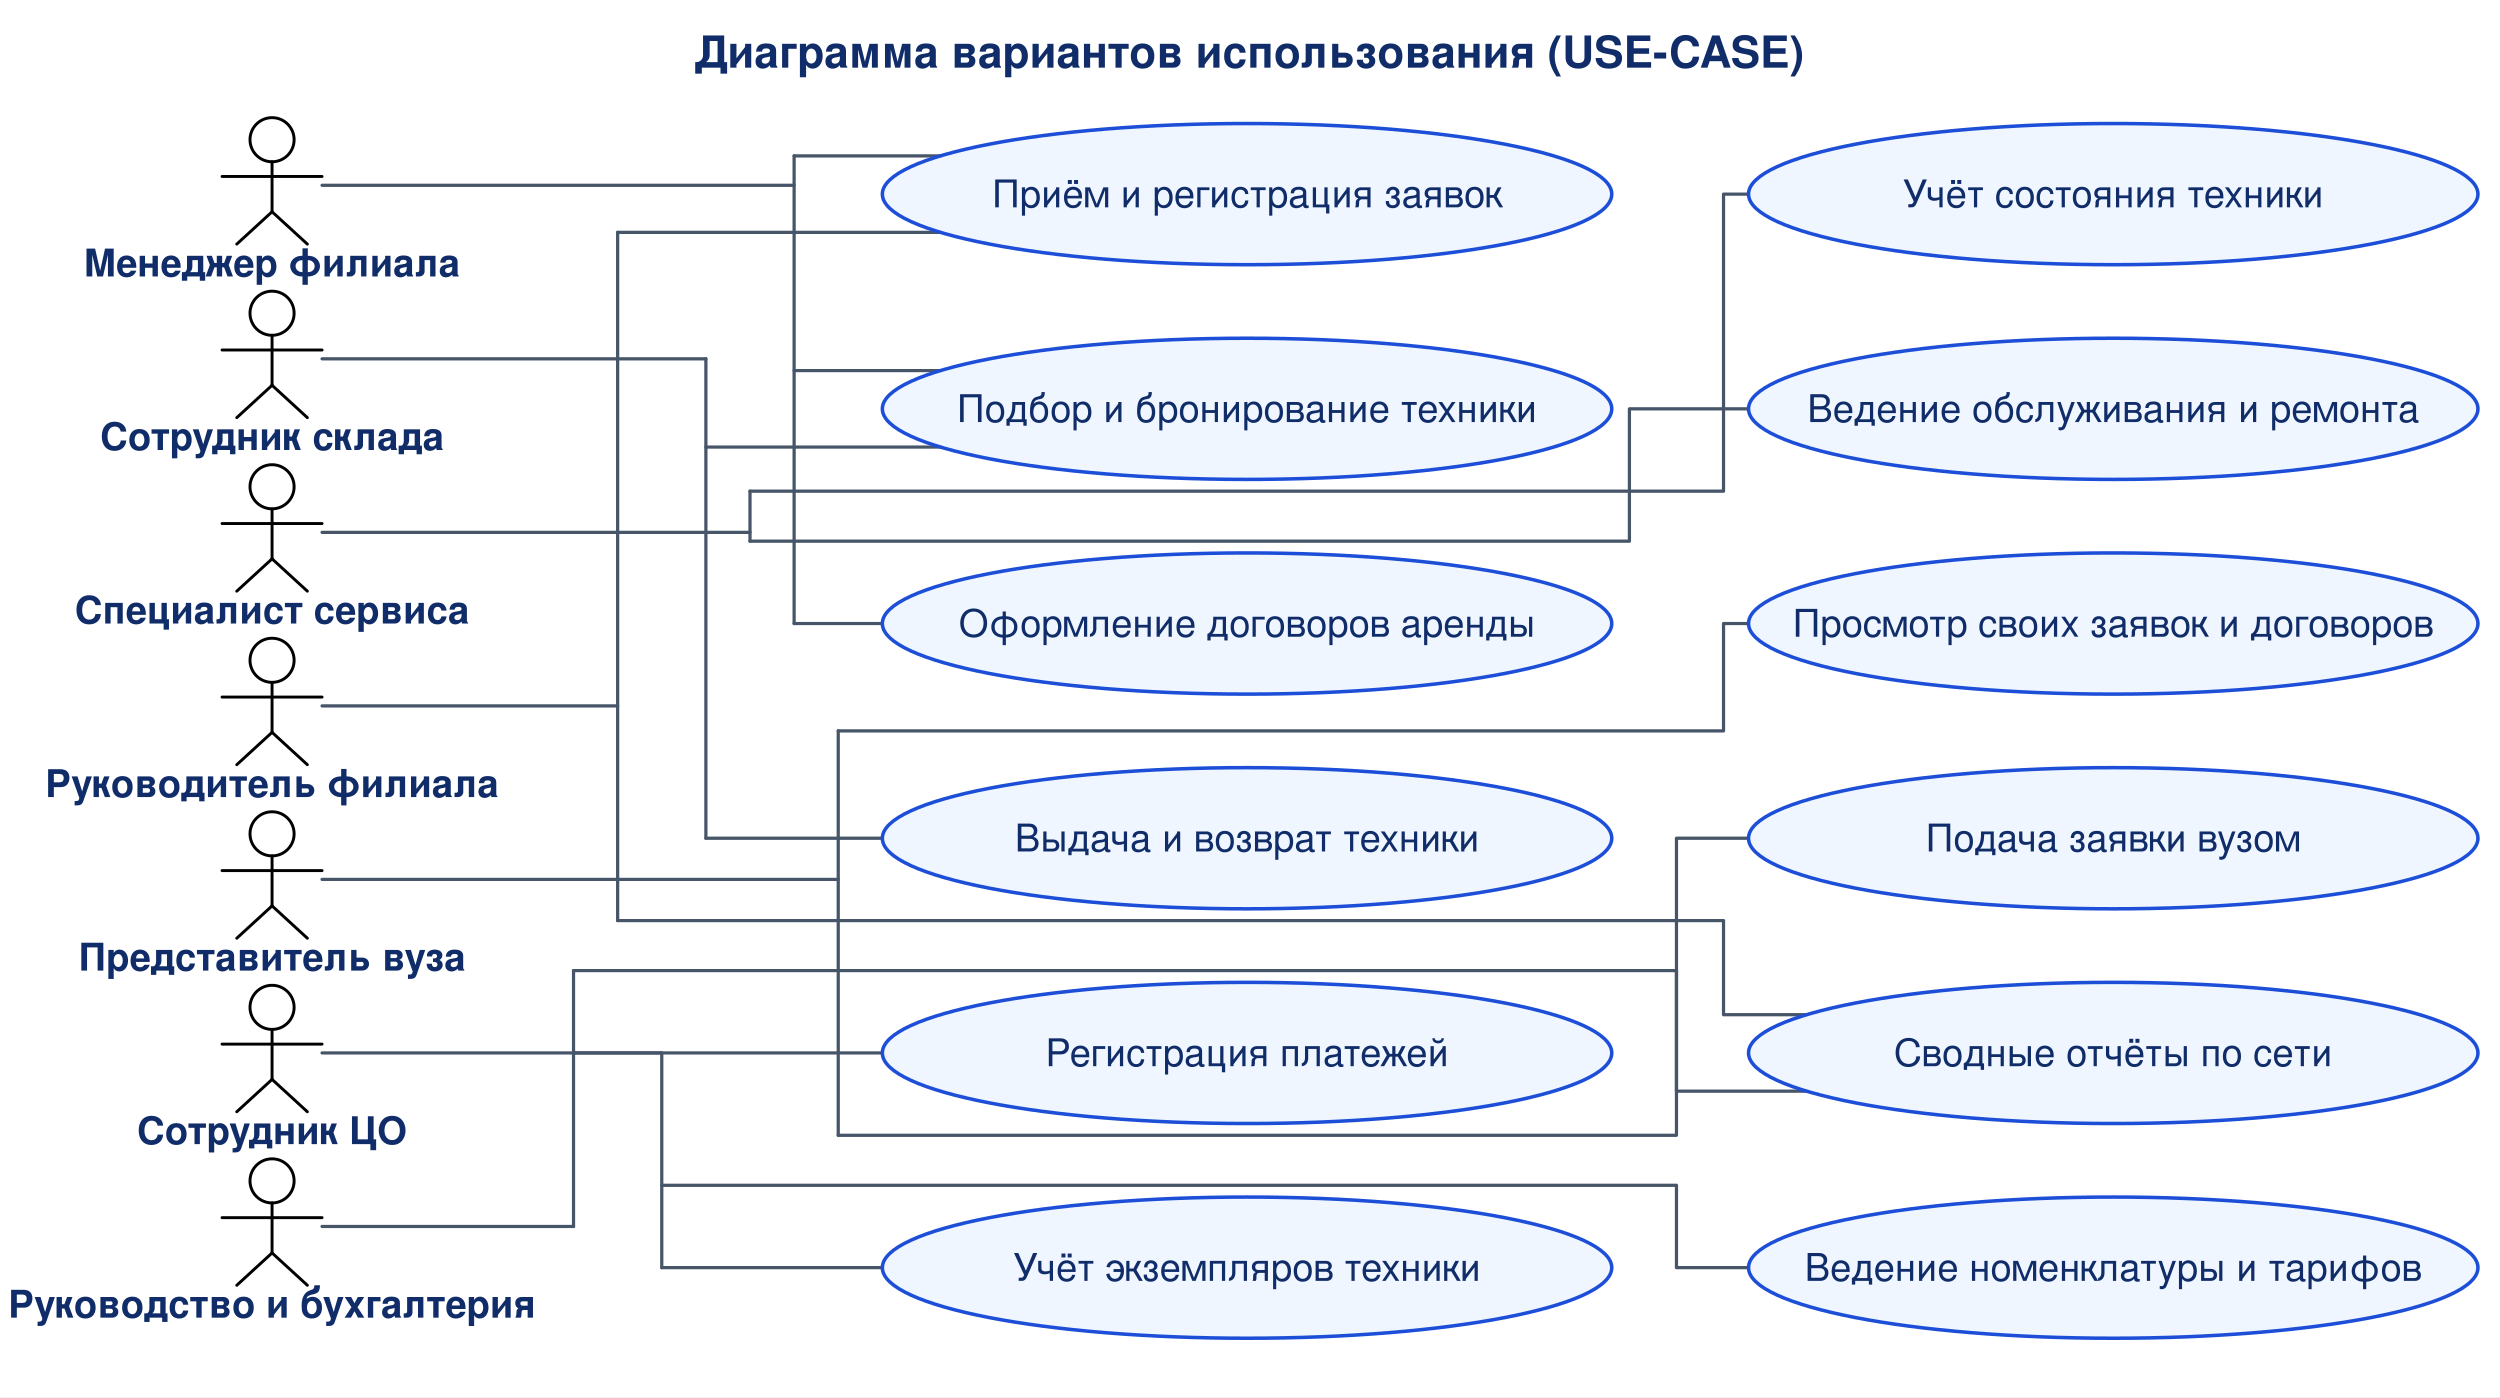
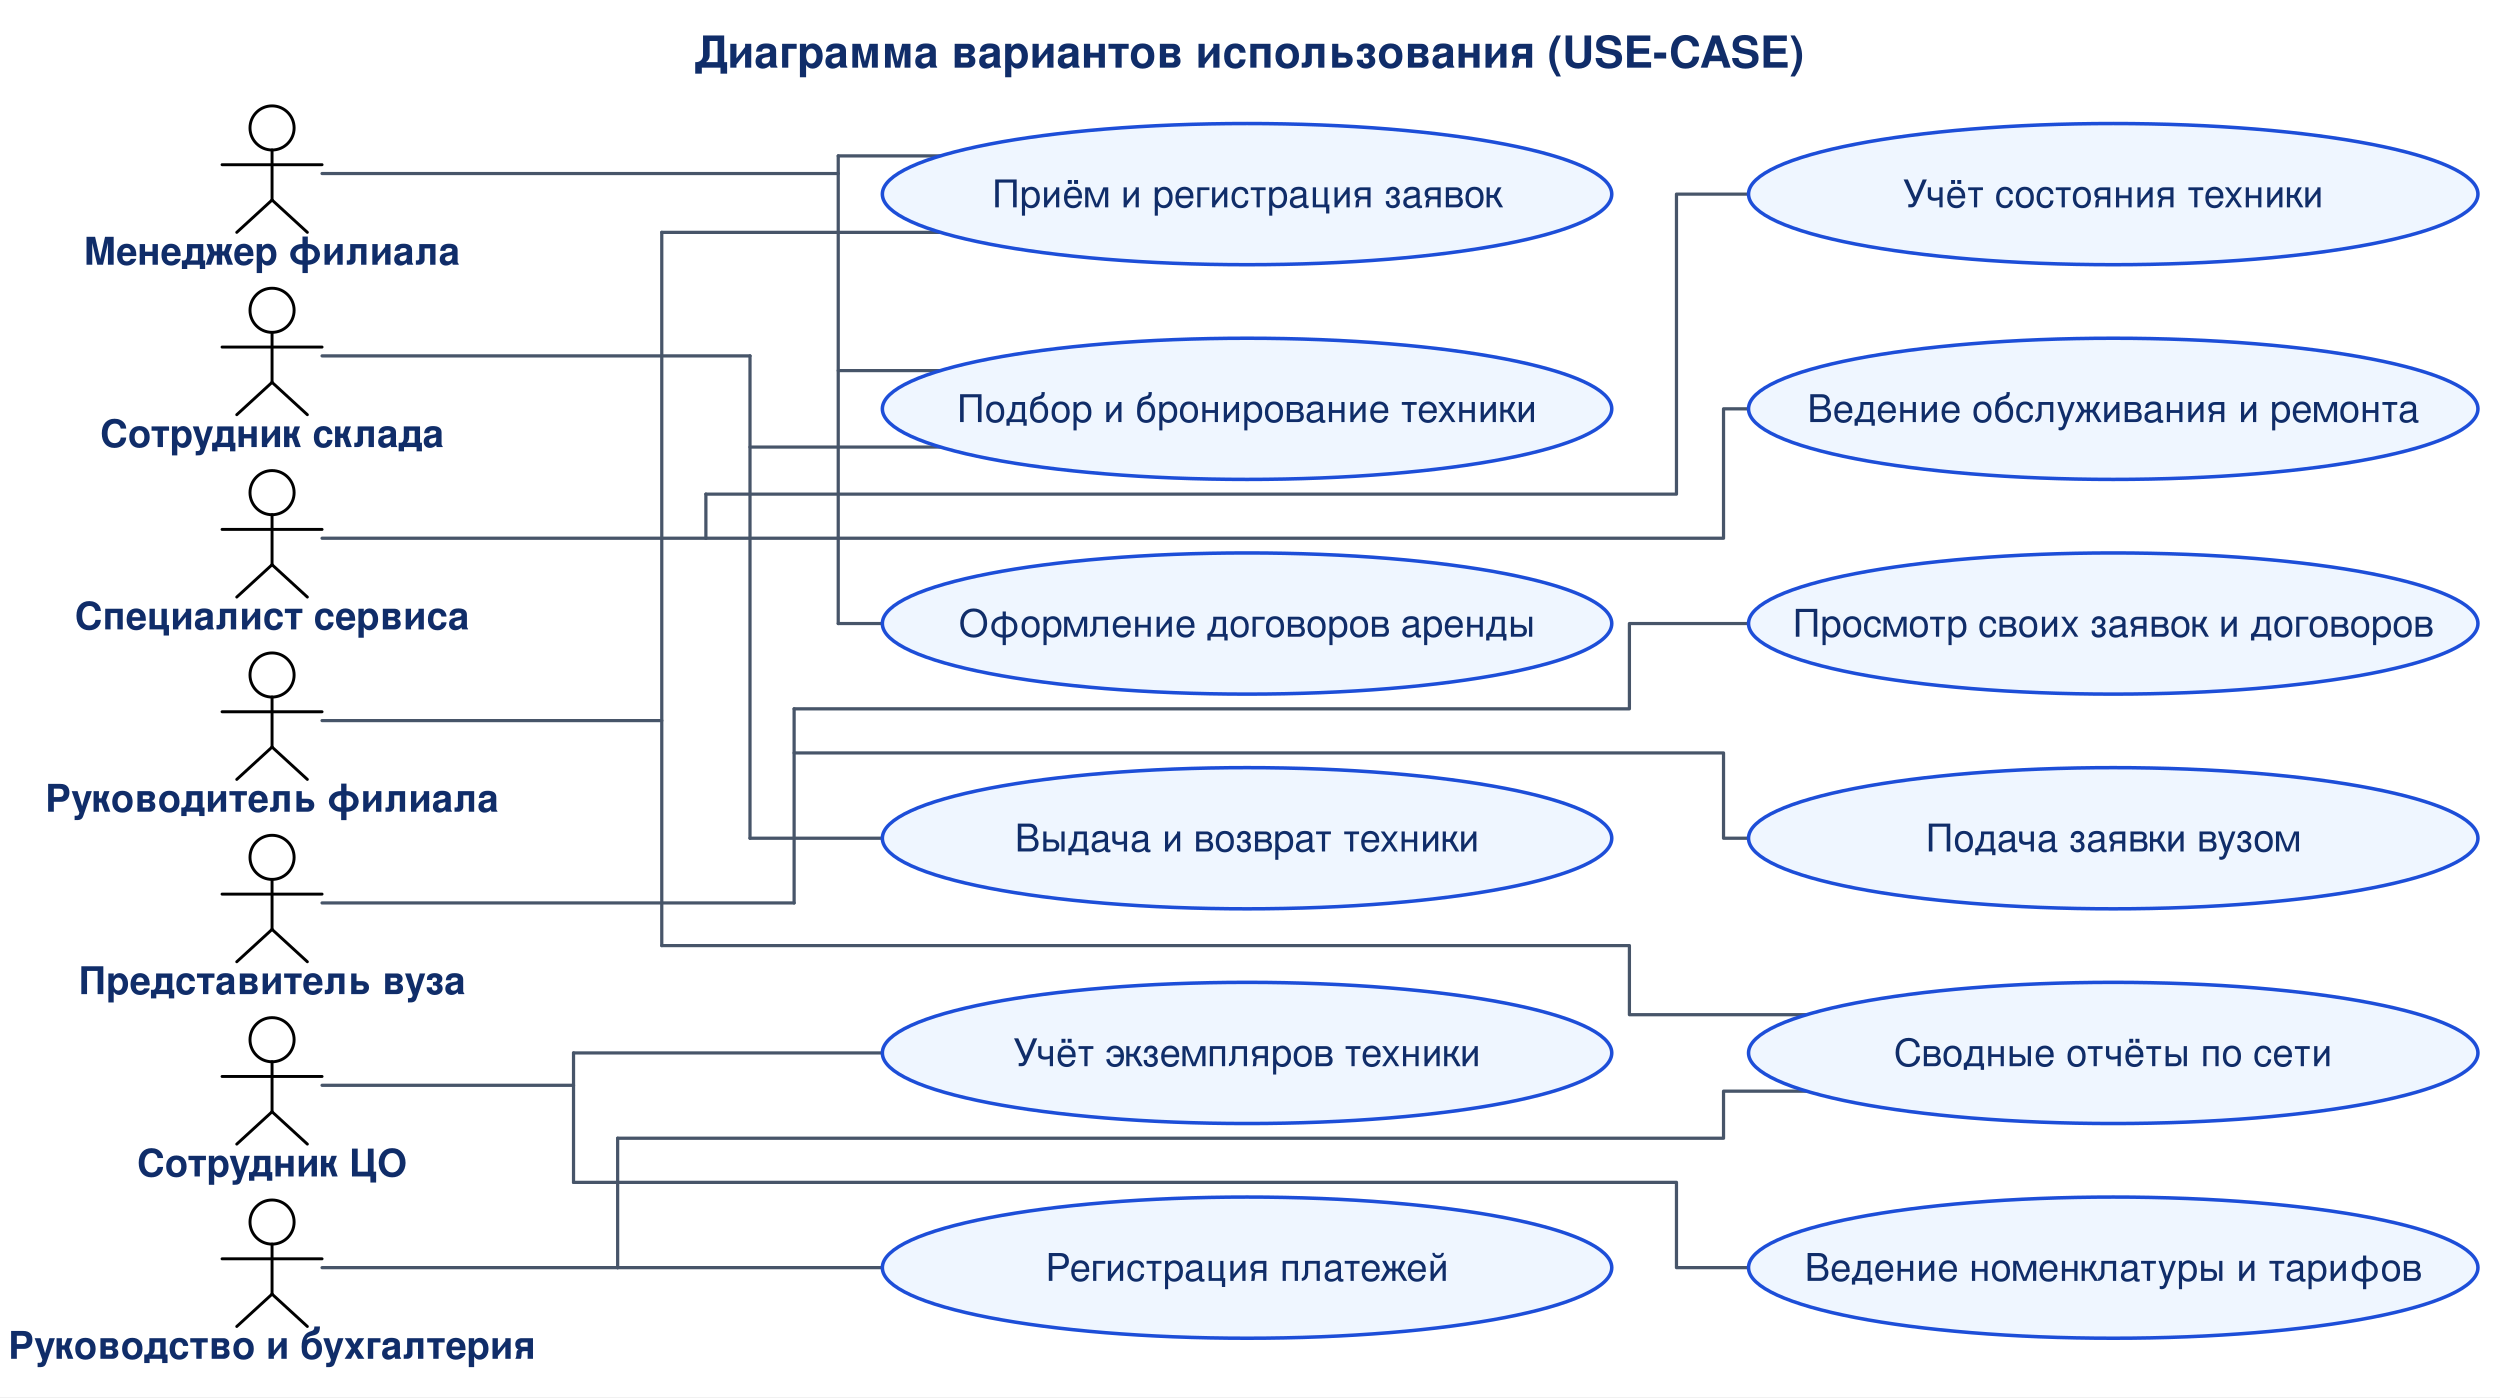
<svg xmlns="http://www.w3.org/2000/svg" width="1700" height="950" viewBox="0 0 1700 950">
  <rect width="100%" height="100%" fill="#ffffff" />
  <text x="850.0" y="46" font-family="Helvetica, Arial, sans-serif" font-size="30" font-weight="bold" text-anchor="middle" fill="#102D69">Диаграмма вариантов использования (USE-CASE)</text>
-   <polyline points="219,126 540,126" fill="none" stroke="#475569" stroke-width="2.2" stroke-linecap="round" stroke-linejoin="round" />
-   <line x1="540" y1="106.0" x2="540" y2="424.0" stroke="#475569" stroke-width="2.2" stroke-linecap="round" />
-   <polyline points="540,106.0 640.5,106.0" fill="none" stroke="#475569" stroke-width="2.2" stroke-linecap="round" stroke-linejoin="round" />
-   <polyline points="540,252.0 640.5,252.0" fill="none" stroke="#475569" stroke-width="2.2" stroke-linecap="round" stroke-linejoin="round" />
-   <polyline points="540,424.0 601.0,424.0" fill="none" stroke="#475569" stroke-width="2.2" stroke-linecap="round" stroke-linejoin="round" />
-   <polyline points="219,244 480,244" fill="none" stroke="#475569" stroke-width="2.2" stroke-linecap="round" stroke-linejoin="round" />
-   <line x1="480" y1="244" x2="480" y2="570.0" stroke="#475569" stroke-width="2.2" stroke-linecap="round" />
-   <polyline points="480,304.0 640.5,304.0" fill="none" stroke="#475569" stroke-width="2.2" stroke-linecap="round" stroke-linejoin="round" />
-   <polyline points="480,570.0 601.0,570.0" fill="none" stroke="#475569" stroke-width="2.2" stroke-linecap="round" stroke-linejoin="round" />
-   <polyline points="219,362 510,362" fill="none" stroke="#475569" stroke-width="2.2" stroke-linecap="round" stroke-linejoin="round" />
-   <line x1="510" y1="334" x2="510" y2="368" stroke="#475569" stroke-width="2.2" stroke-linecap="round" />
-   <polyline points="510,334 1172,334 1172,132.0 1190.0,132.0" fill="none" stroke="#475569" stroke-width="2.2" stroke-linecap="round" stroke-linejoin="round" />
-   <polyline points="510,368 1108,368 1108,278.0 1190.0,278.0" fill="none" stroke="#475569" stroke-width="2.2" stroke-linecap="round" stroke-linejoin="round" />
-   <polyline points="219,480 420,480" fill="none" stroke="#475569" stroke-width="2.2" stroke-linecap="round" stroke-linejoin="round" />
-   <line x1="420" y1="158.0" x2="420" y2="626" stroke="#475569" stroke-width="2.2" stroke-linecap="round" />
-   <polyline points="420,158.0 640.5,158.0" fill="none" stroke="#475569" stroke-width="2.2" stroke-linecap="round" stroke-linejoin="round" />
-   <polyline points="420,626 1172,626 1172,690.0 1229.5,690.0" fill="none" stroke="#475569" stroke-width="2.2" stroke-linecap="round" stroke-linejoin="round" />
-   <polyline points="219,598 570,598" fill="none" stroke="#475569" stroke-width="2.2" stroke-linecap="round" stroke-linejoin="round" />
-   <line x1="570" y1="497.0" x2="570" y2="772" stroke="#475569" stroke-width="2.2" stroke-linecap="round" />
-   <polyline points="570,772 1140,772 1140,570.0 1190.0,570.0" fill="none" stroke="#475569" stroke-width="2.2" stroke-linecap="round" stroke-linejoin="round" />
-   <polyline points="570,497.0 1172,497.0 1172,424.0 1190.0,424.0" fill="none" stroke="#475569" stroke-width="2.2" stroke-linecap="round" stroke-linejoin="round" />
-   <polyline points="219,716 450,716" fill="none" stroke="#475569" stroke-width="2.2" stroke-linecap="round" stroke-linejoin="round" />
-   <line x1="450" y1="716" x2="450" y2="862.0" stroke="#475569" stroke-width="2.2" stroke-linecap="round" />
-   <polyline points="450,862.0 601.0,862.0" fill="none" stroke="#475569" stroke-width="2.2" stroke-linecap="round" stroke-linejoin="round" />
-   <polyline points="450,806 1140,806 1140,862.0 1190.0,862.0" fill="none" stroke="#475569" stroke-width="2.2" stroke-linecap="round" stroke-linejoin="round" />
-   <polyline points="219,834 390,834" fill="none" stroke="#475569" stroke-width="2.2" stroke-linecap="round" stroke-linejoin="round" />
-   <line x1="390" y1="660" x2="390" y2="834" stroke="#475569" stroke-width="2.2" stroke-linecap="round" />
+   <polyline points="219,118 570,118" fill="none" stroke="#475569" stroke-width="2.2" stroke-linecap="round" stroke-linejoin="round" />
+   <line x1="570" y1="106.0" x2="570" y2="424.0" stroke="#475569" stroke-width="2.2" stroke-linecap="round" />
+   <polyline points="570,106.0 640.5,106.0" fill="none" stroke="#475569" stroke-width="2.2" stroke-linecap="round" stroke-linejoin="round" />
+   <polyline points="570,252.0 640.5,252.0" fill="none" stroke="#475569" stroke-width="2.2" stroke-linecap="round" stroke-linejoin="round" />
+   <polyline points="570,424.0 601.0,424.0" fill="none" stroke="#475569" stroke-width="2.2" stroke-linecap="round" stroke-linejoin="round" />
+   <polyline points="219,242 510,242" fill="none" stroke="#475569" stroke-width="2.2" stroke-linecap="round" stroke-linejoin="round" />
+   <line x1="510" y1="242" x2="510" y2="570.0" stroke="#475569" stroke-width="2.2" stroke-linecap="round" />
+   <polyline points="510,304.0 640.5,304.0" fill="none" stroke="#475569" stroke-width="2.2" stroke-linecap="round" stroke-linejoin="round" />
+   <polyline points="510,570.0 601.0,570.0" fill="none" stroke="#475569" stroke-width="2.2" stroke-linecap="round" stroke-linejoin="round" />
+   <polyline points="219,366 480,366" fill="none" stroke="#475569" stroke-width="2.2" stroke-linecap="round" stroke-linejoin="round" />
+   <line x1="480" y1="336" x2="480" y2="366" stroke="#475569" stroke-width="2.2" stroke-linecap="round" />
+   <polyline points="480,336 1140,336 1140,132.0 1190.0,132.0" fill="none" stroke="#475569" stroke-width="2.2" stroke-linecap="round" stroke-linejoin="round" />
+   <polyline points="480,366 1172,366 1172,278.0 1190.0,278.0" fill="none" stroke="#475569" stroke-width="2.2" stroke-linecap="round" stroke-linejoin="round" />
+   <polyline points="219,490 450,490" fill="none" stroke="#475569" stroke-width="2.2" stroke-linecap="round" stroke-linejoin="round" />
+   <line x1="450" y1="158.0" x2="450" y2="643.0" stroke="#475569" stroke-width="2.2" stroke-linecap="round" />
+   <polyline points="450,158.0 640.5,158.0" fill="none" stroke="#475569" stroke-width="2.2" stroke-linecap="round" stroke-linejoin="round" />
+   <polyline points="450,643.0 1108,643.0 1108,690.0 1229.5,690.0" fill="none" stroke="#475569" stroke-width="2.2" stroke-linecap="round" stroke-linejoin="round" />
+   <polyline points="219,614 540,614" fill="none" stroke="#475569" stroke-width="2.2" stroke-linecap="round" stroke-linejoin="round" />
+   <line x1="540" y1="482" x2="540" y2="614" stroke="#475569" stroke-width="2.2" stroke-linecap="round" />
+   <polyline points="540,512 1172,512 1172,570.0 1190.0,570.0" fill="none" stroke="#475569" stroke-width="2.2" stroke-linecap="round" stroke-linejoin="round" />
+   <polyline points="540,482 1108,482 1108,424.0 1190.0,424.0" fill="none" stroke="#475569" stroke-width="2.2" stroke-linecap="round" stroke-linejoin="round" />
+   <polyline points="219,738 390,738" fill="none" stroke="#475569" stroke-width="2.2" stroke-linecap="round" stroke-linejoin="round" />
+   <line x1="390" y1="716.0" x2="390" y2="804" stroke="#475569" stroke-width="2.2" stroke-linecap="round" />
  <polyline points="390,716.0 601.0,716.0" fill="none" stroke="#475569" stroke-width="2.2" stroke-linecap="round" stroke-linejoin="round" />
-   <polyline points="390,660 1140,660 1140,742.0 1229.5,742.0" fill="none" stroke="#475569" stroke-width="2.2" stroke-linecap="round" stroke-linejoin="round" />
+   <polyline points="390,804 1140,804 1140,862.0 1190.0,862.0" fill="none" stroke="#475569" stroke-width="2.2" stroke-linecap="round" stroke-linejoin="round" />
+   <polyline points="219,862 420,862" fill="none" stroke="#475569" stroke-width="2.2" stroke-linecap="round" stroke-linejoin="round" />
+   <line x1="420" y1="774" x2="420" y2="862" stroke="#475569" stroke-width="2.2" stroke-linecap="round" />
+   <polyline points="420,862.0 601.0,862.0" fill="none" stroke="#475569" stroke-width="2.2" stroke-linecap="round" stroke-linejoin="round" />
+   <polyline points="420,774 1172,774 1172,742.0 1229.5,742.0" fill="none" stroke="#475569" stroke-width="2.2" stroke-linecap="round" stroke-linejoin="round" />
  <ellipse cx="848" cy="132" rx="248" ry="48" fill="#eff6ff" stroke="#1d4ed8" stroke-width="2.4" />
  <text x="848" y="141" font-family="Helvetica, Arial, sans-serif" font-size="26" font-weight="normal" text-anchor="middle" fill="#102D69">Приём и регистрация заявок</text>
  <ellipse cx="848" cy="278" rx="248" ry="48" fill="#eff6ff" stroke="#1d4ed8" stroke-width="2.4" />
  <text x="848" y="287" font-family="Helvetica, Arial, sans-serif" font-size="26" font-weight="normal" text-anchor="middle" fill="#102D69">Подбор и бронирование техники</text>
  <ellipse cx="848" cy="424" rx="248" ry="48" fill="#eff6ff" stroke="#1d4ed8" stroke-width="2.4" />
  <text x="848" y="433" font-family="Helvetica, Arial, sans-serif" font-size="26" font-weight="normal" text-anchor="middle" fill="#102D69">Оформление договоров аренды</text>
  <ellipse cx="848" cy="570" rx="248" ry="48" fill="#eff6ff" stroke="#1d4ed8" stroke-width="2.4" />
  <text x="848" y="579" font-family="Helvetica, Arial, sans-serif" font-size="26" font-weight="normal" text-anchor="middle" fill="#102D69">Выдача и возврат техники</text>
+   <ellipse cx="848" cy="862" rx="248" ry="48" fill="#eff6ff" stroke="#1d4ed8" stroke-width="2.4" />
+   <text x="848" y="871" font-family="Helvetica, Arial, sans-serif" font-size="26" font-weight="normal" text-anchor="middle" fill="#102D69">Регистрация платежей</text>
  <ellipse cx="848" cy="716" rx="248" ry="48" fill="#eff6ff" stroke="#1d4ed8" stroke-width="2.4" />
-   <text x="848" y="725" font-family="Helvetica, Arial, sans-serif" font-size="26" font-weight="normal" text-anchor="middle" fill="#102D69">Регистрация платежей</text>
-   <ellipse cx="848" cy="862" rx="248" ry="48" fill="#eff6ff" stroke="#1d4ed8" stroke-width="2.4" />
-   <text x="848" y="871" font-family="Helvetica, Arial, sans-serif" font-size="26" font-weight="normal" text-anchor="middle" fill="#102D69">Учёт экземпляров техники</text>
+   <text x="848" y="725" font-family="Helvetica, Arial, sans-serif" font-size="26" font-weight="normal" text-anchor="middle" fill="#102D69">Учёт экземпляров техники</text>
  <ellipse cx="1437" cy="132" rx="248" ry="48" fill="#eff6ff" stroke="#1d4ed8" stroke-width="2.4" />
  <text x="1437" y="141" font-family="Helvetica, Arial, sans-serif" font-size="26" font-weight="normal" text-anchor="middle" fill="#102D69">Учёт состояния техники</text>
  <ellipse cx="1437" cy="278" rx="248" ry="48" fill="#eff6ff" stroke="#1d4ed8" stroke-width="2.4" />
  <text x="1437" y="287" font-family="Helvetica, Arial, sans-serif" font-size="26" font-weight="normal" text-anchor="middle" fill="#102D69">Ведение обслуживания и ремонта</text>
  <ellipse cx="1437" cy="570" rx="248" ry="48" fill="#eff6ff" stroke="#1d4ed8" stroke-width="2.4" />
  <text x="1437" y="579" font-family="Helvetica, Arial, sans-serif" font-size="26" font-weight="normal" text-anchor="middle" fill="#102D69">Подача заявки вузом</text>
  <ellipse cx="1437" cy="424" rx="248" ry="48" fill="#eff6ff" stroke="#1d4ed8" stroke-width="2.4" />
  <text x="1437" y="433" font-family="Helvetica, Arial, sans-serif" font-size="26" font-weight="normal" text-anchor="middle" fill="#102D69">Просмотр своих заявок и договоров</text>
  <ellipse cx="1437" cy="862" rx="248" ry="48" fill="#eff6ff" stroke="#1d4ed8" stroke-width="2.4" />
  <text x="1437" y="871" font-family="Helvetica, Arial, sans-serif" font-size="26" font-weight="normal" text-anchor="middle" fill="#102D69">Ведение номенклатуры и тарифов</text>
  <ellipse cx="1437" cy="716" rx="248" ry="48" fill="#eff6ff" stroke="#1d4ed8" stroke-width="2.4" />
  <text x="1437" y="725" font-family="Helvetica, Arial, sans-serif" font-size="26" font-weight="normal" text-anchor="middle" fill="#102D69">Сводные отчёты по сети</text>
-   <circle cx="185" cy="95" r="15" fill="#ffffff" stroke="#000000" stroke-width="2.0" />
-   <line x1="185" y1="110" x2="185" y2="144" stroke="#000000" stroke-width="2.0" stroke-linecap="round" />
-   <line x1="151" y1="120" x2="219" y2="120" stroke="#000000" stroke-width="2.0" stroke-linecap="round" />
-   <line x1="185" y1="144" x2="161" y2="166" stroke="#000000" stroke-width="2.0" stroke-linecap="round" />
-   <line x1="185" y1="144" x2="209" y2="166" stroke="#000000" stroke-width="2.0" stroke-linecap="round" />
-   <text x="185" y="188" font-family="Helvetica, Arial, sans-serif" font-size="26" font-weight="bold" text-anchor="middle" fill="#102D69">Менеджер филиала</text>
-   <circle cx="185" cy="213" r="15" fill="#ffffff" stroke="#000000" stroke-width="2.0" />
-   <line x1="185" y1="228" x2="185" y2="262" stroke="#000000" stroke-width="2.0" stroke-linecap="round" />
-   <line x1="151" y1="238" x2="219" y2="238" stroke="#000000" stroke-width="2.0" stroke-linecap="round" />
-   <line x1="185" y1="262" x2="161" y2="284" stroke="#000000" stroke-width="2.0" stroke-linecap="round" />
-   <line x1="185" y1="262" x2="209" y2="284" stroke="#000000" stroke-width="2.0" stroke-linecap="round" />
-   <text x="185" y="306" font-family="Helvetica, Arial, sans-serif" font-size="26" font-weight="bold" text-anchor="middle" fill="#102D69">Сотрудник склада</text>
-   <circle cx="185" cy="331" r="15" fill="#ffffff" stroke="#000000" stroke-width="2.0" />
-   <line x1="185" y1="346" x2="185" y2="380" stroke="#000000" stroke-width="2.0" stroke-linecap="round" />
-   <line x1="151" y1="356" x2="219" y2="356" stroke="#000000" stroke-width="2.0" stroke-linecap="round" />
-   <line x1="185" y1="380" x2="161" y2="402" stroke="#000000" stroke-width="2.0" stroke-linecap="round" />
-   <line x1="185" y1="380" x2="209" y2="402" stroke="#000000" stroke-width="2.0" stroke-linecap="round" />
-   <text x="185" y="424" font-family="Helvetica, Arial, sans-serif" font-size="26" font-weight="bold" text-anchor="middle" fill="#102D69">Специалист сервиса</text>
-   <circle cx="185" cy="449" r="15" fill="#ffffff" stroke="#000000" stroke-width="2.0" />
-   <line x1="185" y1="464" x2="185" y2="498" stroke="#000000" stroke-width="2.0" stroke-linecap="round" />
-   <line x1="151" y1="474" x2="219" y2="474" stroke="#000000" stroke-width="2.0" stroke-linecap="round" />
-   <line x1="185" y1="498" x2="161" y2="520" stroke="#000000" stroke-width="2.0" stroke-linecap="round" />
-   <line x1="185" y1="498" x2="209" y2="520" stroke="#000000" stroke-width="2.0" stroke-linecap="round" />
-   <text x="185" y="542" font-family="Helvetica, Arial, sans-serif" font-size="26" font-weight="bold" text-anchor="middle" fill="#102D69">Руководитель филиала</text>
-   <circle cx="185" cy="567" r="15" fill="#ffffff" stroke="#000000" stroke-width="2.0" />
-   <line x1="185" y1="582" x2="185" y2="616" stroke="#000000" stroke-width="2.0" stroke-linecap="round" />
-   <line x1="151" y1="592" x2="219" y2="592" stroke="#000000" stroke-width="2.0" stroke-linecap="round" />
-   <line x1="185" y1="616" x2="161" y2="638" stroke="#000000" stroke-width="2.0" stroke-linecap="round" />
-   <line x1="185" y1="616" x2="209" y2="638" stroke="#000000" stroke-width="2.0" stroke-linecap="round" />
-   <text x="185" y="660" font-family="Helvetica, Arial, sans-serif" font-size="26" font-weight="bold" text-anchor="middle" fill="#102D69">Представитель вуза</text>
-   <circle cx="185" cy="685" r="15" fill="#ffffff" stroke="#000000" stroke-width="2.0" />
-   <line x1="185" y1="700" x2="185" y2="734" stroke="#000000" stroke-width="2.0" stroke-linecap="round" />
-   <line x1="151" y1="710" x2="219" y2="710" stroke="#000000" stroke-width="2.0" stroke-linecap="round" />
-   <line x1="185" y1="734" x2="161" y2="756" stroke="#000000" stroke-width="2.0" stroke-linecap="round" />
-   <line x1="185" y1="734" x2="209" y2="756" stroke="#000000" stroke-width="2.0" stroke-linecap="round" />
-   <text x="185" y="778" font-family="Helvetica, Arial, sans-serif" font-size="26" font-weight="bold" text-anchor="middle" fill="#102D69">Сотрудник ЦО</text>
-   <circle cx="185" cy="803" r="15" fill="#ffffff" stroke="#000000" stroke-width="2.0" />
-   <line x1="185" y1="818" x2="185" y2="852" stroke="#000000" stroke-width="2.0" stroke-linecap="round" />
-   <line x1="151" y1="828" x2="219" y2="828" stroke="#000000" stroke-width="2.0" stroke-linecap="round" />
-   <line x1="185" y1="852" x2="161" y2="874" stroke="#000000" stroke-width="2.0" stroke-linecap="round" />
-   <line x1="185" y1="852" x2="209" y2="874" stroke="#000000" stroke-width="2.0" stroke-linecap="round" />
-   <text x="185" y="896" font-family="Helvetica, Arial, sans-serif" font-size="26" font-weight="bold" text-anchor="middle" fill="#102D69">Руководство и бухгалтерия</text>
+   <circle cx="185" cy="87" r="15" fill="#ffffff" stroke="#000000" stroke-width="2.0" />
+   <line x1="185" y1="102" x2="185" y2="136" stroke="#000000" stroke-width="2.0" stroke-linecap="round" />
+   <line x1="151" y1="112" x2="219" y2="112" stroke="#000000" stroke-width="2.0" stroke-linecap="round" />
+   <line x1="185" y1="136" x2="161" y2="158" stroke="#000000" stroke-width="2.0" stroke-linecap="round" />
+   <line x1="185" y1="136" x2="209" y2="158" stroke="#000000" stroke-width="2.0" stroke-linecap="round" />
+   <text x="185" y="180" font-family="Helvetica, Arial, sans-serif" font-size="26" font-weight="bold" text-anchor="middle" fill="#102D69">Менеджер филиала</text>
+   <circle cx="185" cy="211" r="15" fill="#ffffff" stroke="#000000" stroke-width="2.0" />
+   <line x1="185" y1="226" x2="185" y2="260" stroke="#000000" stroke-width="2.0" stroke-linecap="round" />
+   <line x1="151" y1="236" x2="219" y2="236" stroke="#000000" stroke-width="2.0" stroke-linecap="round" />
+   <line x1="185" y1="260" x2="161" y2="282" stroke="#000000" stroke-width="2.0" stroke-linecap="round" />
+   <line x1="185" y1="260" x2="209" y2="282" stroke="#000000" stroke-width="2.0" stroke-linecap="round" />
+   <text x="185" y="304" font-family="Helvetica, Arial, sans-serif" font-size="26" font-weight="bold" text-anchor="middle" fill="#102D69">Сотрудник склада</text>
+   <circle cx="185" cy="335" r="15" fill="#ffffff" stroke="#000000" stroke-width="2.0" />
+   <line x1="185" y1="350" x2="185" y2="384" stroke="#000000" stroke-width="2.0" stroke-linecap="round" />
+   <line x1="151" y1="360" x2="219" y2="360" stroke="#000000" stroke-width="2.0" stroke-linecap="round" />
+   <line x1="185" y1="384" x2="161" y2="406" stroke="#000000" stroke-width="2.0" stroke-linecap="round" />
+   <line x1="185" y1="384" x2="209" y2="406" stroke="#000000" stroke-width="2.0" stroke-linecap="round" />
+   <text x="185" y="428" font-family="Helvetica, Arial, sans-serif" font-size="26" font-weight="bold" text-anchor="middle" fill="#102D69">Специалист сервиса</text>
+   <circle cx="185" cy="459" r="15" fill="#ffffff" stroke="#000000" stroke-width="2.0" />
+   <line x1="185" y1="474" x2="185" y2="508" stroke="#000000" stroke-width="2.0" stroke-linecap="round" />
+   <line x1="151" y1="484" x2="219" y2="484" stroke="#000000" stroke-width="2.0" stroke-linecap="round" />
+   <line x1="185" y1="508" x2="161" y2="530" stroke="#000000" stroke-width="2.0" stroke-linecap="round" />
+   <line x1="185" y1="508" x2="209" y2="530" stroke="#000000" stroke-width="2.0" stroke-linecap="round" />
+   <text x="185" y="552" font-family="Helvetica, Arial, sans-serif" font-size="26" font-weight="bold" text-anchor="middle" fill="#102D69">Руководитель филиала</text>
+   <circle cx="185" cy="583" r="15" fill="#ffffff" stroke="#000000" stroke-width="2.0" />
+   <line x1="185" y1="598" x2="185" y2="632" stroke="#000000" stroke-width="2.0" stroke-linecap="round" />
+   <line x1="151" y1="608" x2="219" y2="608" stroke="#000000" stroke-width="2.0" stroke-linecap="round" />
+   <line x1="185" y1="632" x2="161" y2="654" stroke="#000000" stroke-width="2.0" stroke-linecap="round" />
+   <line x1="185" y1="632" x2="209" y2="654" stroke="#000000" stroke-width="2.0" stroke-linecap="round" />
+   <text x="185" y="676" font-family="Helvetica, Arial, sans-serif" font-size="26" font-weight="bold" text-anchor="middle" fill="#102D69">Представитель вуза</text>
+   <circle cx="185" cy="707" r="15" fill="#ffffff" stroke="#000000" stroke-width="2.0" />
+   <line x1="185" y1="722" x2="185" y2="756" stroke="#000000" stroke-width="2.0" stroke-linecap="round" />
+   <line x1="151" y1="732" x2="219" y2="732" stroke="#000000" stroke-width="2.0" stroke-linecap="round" />
+   <line x1="185" y1="756" x2="161" y2="778" stroke="#000000" stroke-width="2.0" stroke-linecap="round" />
+   <line x1="185" y1="756" x2="209" y2="778" stroke="#000000" stroke-width="2.0" stroke-linecap="round" />
+   <text x="185" y="800" font-family="Helvetica, Arial, sans-serif" font-size="26" font-weight="bold" text-anchor="middle" fill="#102D69">Сотрудник ЦО</text>
+   <circle cx="185" cy="831" r="15" fill="#ffffff" stroke="#000000" stroke-width="2.0" />
+   <line x1="185" y1="846" x2="185" y2="880" stroke="#000000" stroke-width="2.0" stroke-linecap="round" />
+   <line x1="151" y1="856" x2="219" y2="856" stroke="#000000" stroke-width="2.0" stroke-linecap="round" />
+   <line x1="185" y1="880" x2="161" y2="902" stroke="#000000" stroke-width="2.0" stroke-linecap="round" />
+   <line x1="185" y1="880" x2="209" y2="902" stroke="#000000" stroke-width="2.0" stroke-linecap="round" />
+   <text x="185" y="924" font-family="Helvetica, Arial, sans-serif" font-size="26" font-weight="bold" text-anchor="middle" fill="#102D69">Руководство и бухгалтерия</text>
</svg>
